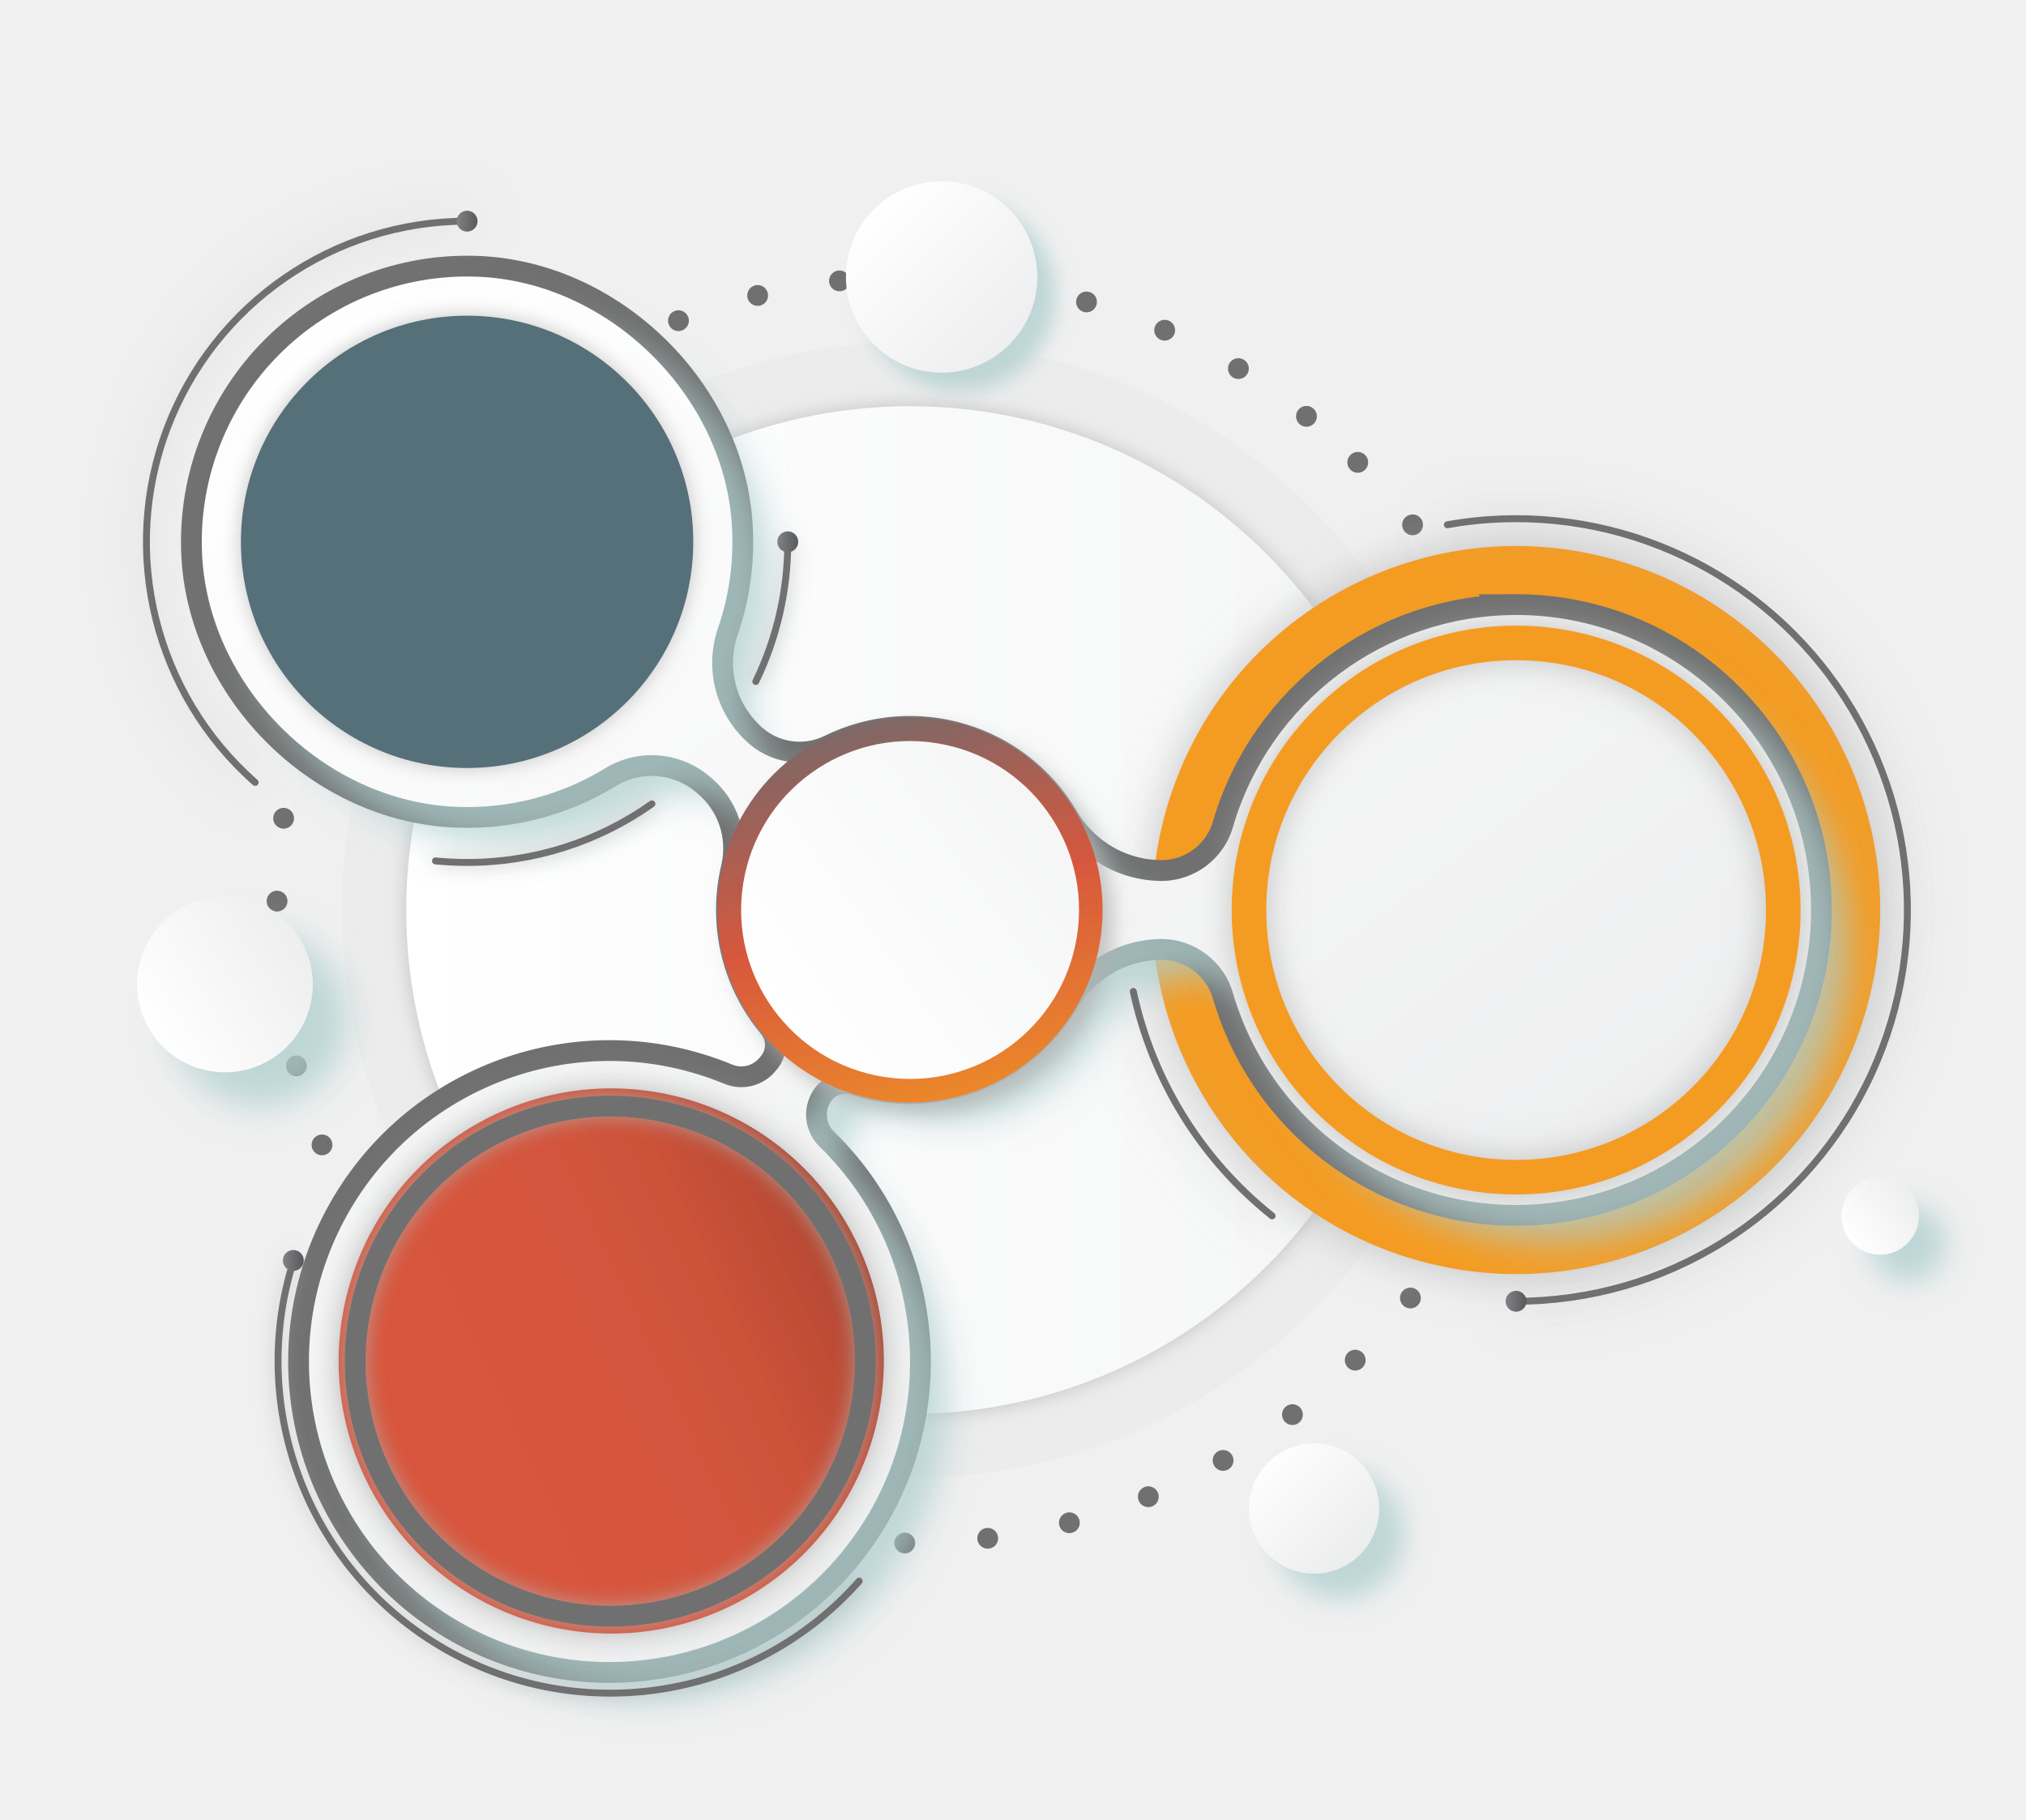
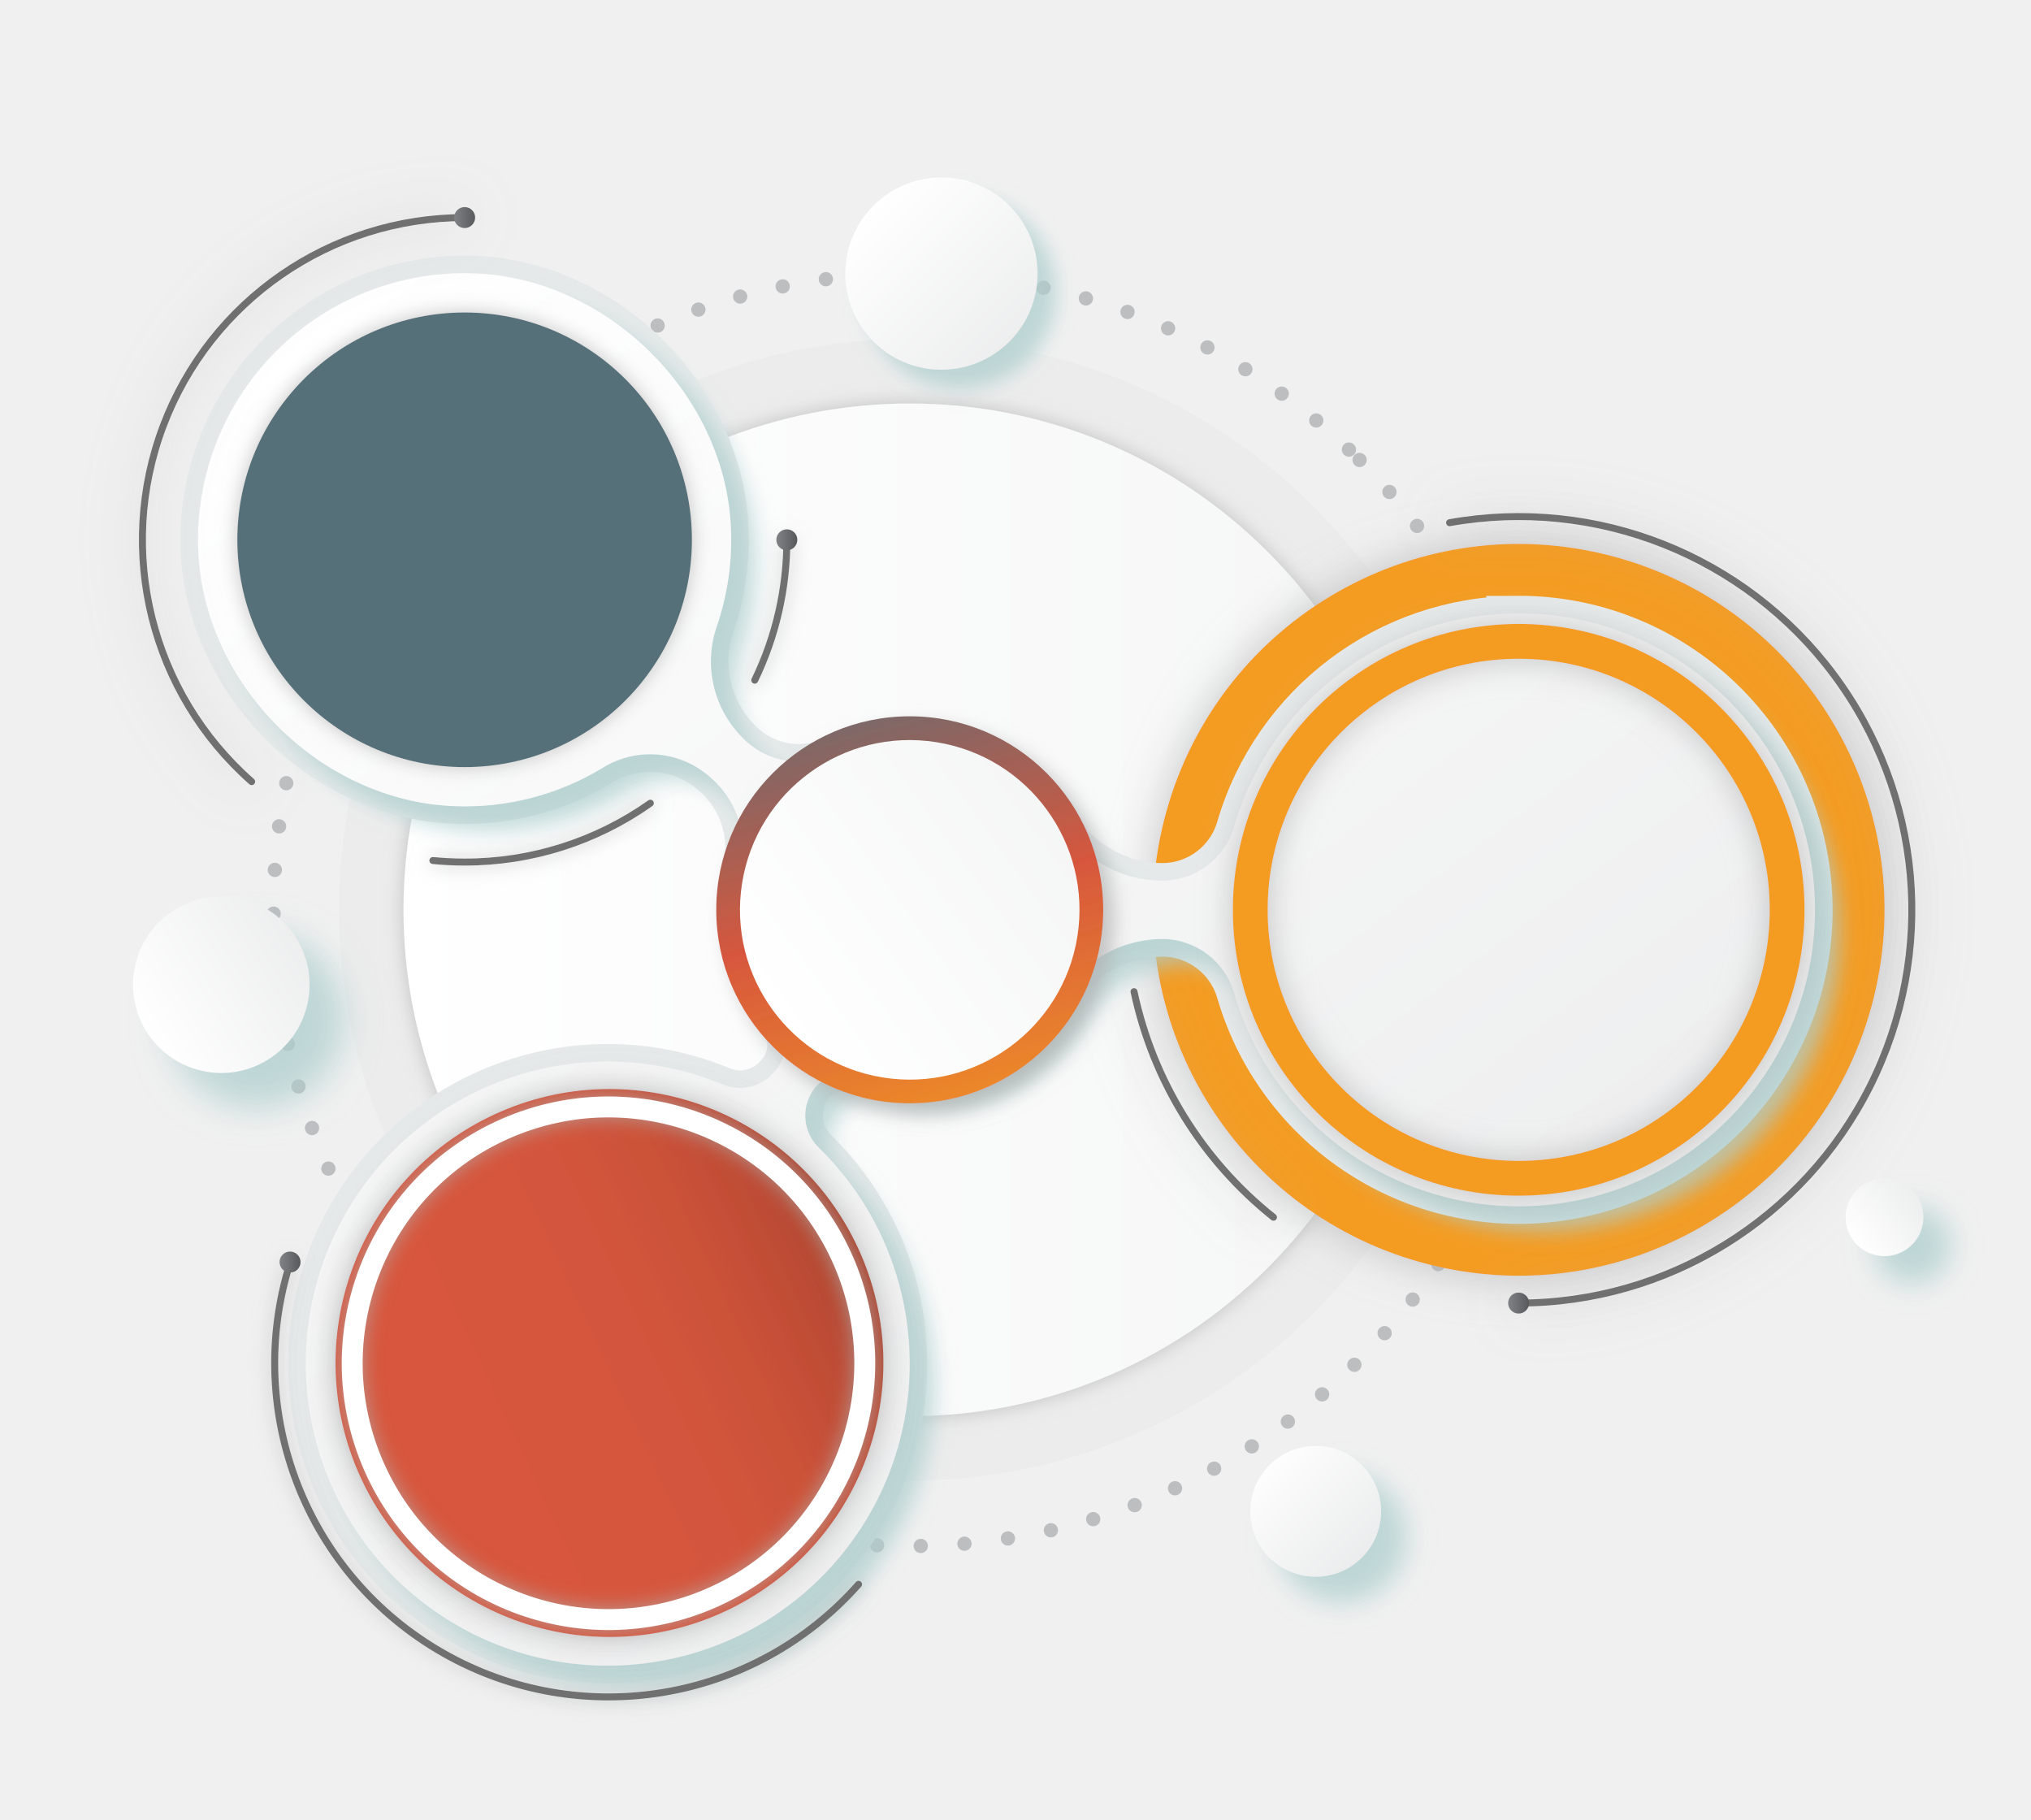
- <svg xmlns="http://www.w3.org/2000/svg" xmlns:xlink="http://www.w3.org/1999/xlink" width="306.988" height="275.797" viewBox="0 0 306.988 275.797">
+ <svg xmlns="http://www.w3.org/2000/svg" xmlns:xlink="http://www.w3.org/1999/xlink" width="306.28" height="274.382" viewBox="0 0 306.28 274.382">
  <defs>
    <linearGradient id="linear-gradient" x1="0.14" y1="0.14" x2="1.156" y2="1.156" gradientUnits="objectBoundingBox">
      <stop offset="0" stop-color="#fff" />
      <stop offset="1" stop-color="#e6e7e8" />
    </linearGradient>
-     <filter id="Ellipse_1" x="276.083" y="175.443" width="26.011" height="26.011" filterUnits="userSpaceOnUse">
+     <filter id="Ellipse_1" x="275.376" y="174.735" width="26.011" height="26.011" filterUnits="userSpaceOnUse">
      <feOffset dx="4.201" dy="4.201" input="SourceAlpha" />
      <feGaussianBlur stdDeviation="2.101" result="blur" />
      <feFlood flood-color="#aecece" flood-opacity="0.749" />
      <feComposite operator="in" in2="blur" />
      <feComposite in="SourceGraphic" />
    </filter>
    <linearGradient id="linear-gradient-2" x1="0.14" y1="0.14" x2="1.156" y2="1.156" gradientUnits="objectBoundingBox">
      <stop offset="0" stop-color="#fff" />
      <stop offset="1" stop-color="#f1f2f2" />
    </linearGradient>
-     <filter id="Ellipse_3" x="25.677" y="25.677" width="224.443" height="224.443" filterUnits="userSpaceOnUse">
+     <filter id="Ellipse_3" x="24.969" y="24.969" width="224.443" height="224.443" filterUnits="userSpaceOnUse">
      <feOffset input="SourceAlpha" />
      <feGaussianBlur stdDeviation="1.417" result="blur-2" />
      <feFlood flood-color="#b2b2b2" flood-opacity="0.749" />
      <feComposite operator="in" in2="blur-2" />
      <feComposite in="SourceGraphic" />
    </filter>
-     <filter id="Ellipse_4" x="152.466" y="60.638" width="154.522" height="154.522" filterUnits="userSpaceOnUse">
+     <filter id="Ellipse_4" x="151.758" y="59.93" width="154.522" height="154.522" filterUnits="userSpaceOnUse">
      <feOffset input="SourceAlpha" />
      <feGaussianBlur stdDeviation="3.484" result="blur-3" />
      <feFlood flood-color="#b2b2b2" flood-opacity="0.749" />
      <feComposite operator="in" in2="blur-3" />
      <feComposite in="SourceGraphic" />
    </filter>
    <linearGradient id="linear-gradient-3" x1="0.041" y1="0.049" x2="0.999" y2="1.162" xlink:href="#linear-gradient" />
-     <filter id="Path_206" x="28.371" y="39.698" width="259.604" height="225.545" filterUnits="userSpaceOnUse">
-       <feOffset dx="5.669" dy="5.669" input="SourceAlpha" />
-       <feGaussianBlur stdDeviation="2.626" result="blur-4" />
+     <filter id="Path_206" x="28.666" y="39.993" width="253.599" height="219.54" filterUnits="userSpaceOnUse">
+       <feOffset dx="3.67" dy="3.67" input="SourceAlpha" />
+       <feGaussianBlur stdDeviation="1.625" result="blur-4" />
      <feFlood flood-color="#aecece" flood-opacity="0.749" />
      <feComposite operator="in" in2="blur-4" />
      <feComposite in="SourceGraphic" />
    </filter>
    <linearGradient id="linear-gradient-4" y1="0.5" x2="1" y2="0.5" gradientUnits="objectBoundingBox">
      <stop offset="0.235" stop-color="#d7573d" />
      <stop offset="0.546" stop-color="#d4553c" />
      <stop offset="0.727" stop-color="#cc5239" />
      <stop offset="0.874" stop-color="#be4c35" />
      <stop offset="1" stop-color="#ab452f" />
    </linearGradient>
-     <filter id="Ellipse_5" x="30.005" y="143.803" width="124.928" height="124.928" filterUnits="userSpaceOnUse">
+     <filter id="Ellipse_5" x="29.297" y="143.095" width="124.928" height="124.928" filterUnits="userSpaceOnUse">
      <feOffset input="SourceAlpha" />
      <feGaussianBlur stdDeviation="2.603" result="blur-5" />
      <feFlood flood-color="#b2b2b2" flood-opacity="0.749" />
      <feComposite operator="in" in2="blur-5" />
      <feComposite in="SourceGraphic" />
    </filter>
-     <filter id="Ellipse_6" x="35.221" y="149.02" width="114.495" height="114.495" filterUnits="userSpaceOnUse">
+     <filter id="Ellipse_6" x="34.513" y="148.312" width="114.495" height="114.495" filterUnits="userSpaceOnUse">
      <feOffset input="SourceAlpha" />
      <feGaussianBlur stdDeviation="1.417" result="blur-6" />
      <feFlood flood-color="#b2b2b2" flood-opacity="0.749" />
      <feComposite operator="in" in2="blur-6" />
      <feComposite in="SourceGraphic" />
    </filter>
-     <filter id="Ellipse_7" x="32.248" y="43.576" width="77.055" height="77.055" filterUnits="userSpaceOnUse">
+     <filter id="Ellipse_7" x="31.54" y="42.868" width="77.055" height="77.055" filterUnits="userSpaceOnUse">
      <feOffset input="SourceAlpha" />
      <feGaussianBlur stdDeviation="1.417" result="blur-7" />
      <feFlood flood-color="#b2b2b2" flood-opacity="0.749" />
      <feComposite operator="in" in2="blur-7" />
      <feComposite in="SourceGraphic" />
    </filter>
-     <filter id="Ellipse_8" x="178.952" y="87.123" width="101.551" height="101.551" filterUnits="userSpaceOnUse">
+     <filter id="Ellipse_8" x="178.244" y="86.415" width="101.551" height="101.551" filterUnits="userSpaceOnUse">
      <feOffset input="SourceAlpha" />
      <feGaussianBlur stdDeviation="2.557" result="blur-8" />
      <feFlood flood-color="#b2b2b2" flood-opacity="0.749" />
      <feComposite operator="in" in2="blur-8" />
      <feComposite in="SourceGraphic" />
    </filter>
    <linearGradient id="linear-gradient-5" x1="0.313" y1="-0.198" x2="0.685" y2="1.19" gradientUnits="objectBoundingBox">
      <stop offset="0" stop-color="#566f7a" />
      <stop offset="0.502" stop-color="#d7573d" />
      <stop offset="1" stop-color="#f49c22" />
    </linearGradient>
-     <filter id="Ellipse_9" x="106.03" y="106.03" width="66.859" height="66.859" filterUnits="userSpaceOnUse">
+     <filter id="Ellipse_9" x="105.322" y="105.322" width="66.859" height="66.859" filterUnits="userSpaceOnUse">
      <feOffset dx="1.561" dy="1.561" input="SourceAlpha" />
      <feGaussianBlur stdDeviation="1.417" result="blur-9" />
      <feFlood flood-color="#b2b2b2" flood-opacity="0.749" />
      <feComposite operator="in" in2="blur-9" />
      <feComposite in="SourceGraphic" />
    </filter>
-     <filter id="Ellipse_11" x="15.434" y="130.453" width="47.875" height="47.875" filterUnits="userSpaceOnUse">
+     <filter id="Ellipse_11" x="14.726" y="129.745" width="47.875" height="47.875" filterUnits="userSpaceOnUse">
      <feOffset dx="5.252" dy="5.252" input="SourceAlpha" />
      <feGaussianBlur stdDeviation="2.626" result="blur-10" />
      <feFlood flood-color="#aecece" flood-opacity="0.749" />
      <feComposite operator="in" in2="blur-10" />
      <feComposite in="SourceGraphic" />
    </filter>
    <linearGradient id="linear-gradient-8" x1="0.082" y1="0.082" x2="1.068" y2="1.068" xlink:href="#linear-gradient" />
-     <filter id="Ellipse_12" x="187.307" y="216.794" width="31.366" height="31.366" filterUnits="userSpaceOnUse">
+     <filter id="Ellipse_12" x="186.599" y="216.086" width="31.366" height="31.366" filterUnits="userSpaceOnUse">
      <feOffset dx="3.88" dy="3.88" input="SourceAlpha" />
      <feGaussianBlur stdDeviation="1.94" result="blur-11" />
      <feFlood flood-color="#aecece" flood-opacity="0.749" />
      <feComposite operator="in" in2="blur-11" />
      <feComposite in="SourceGraphic" />
    </filter>
-     <filter id="Ellipse_13" x="126.758" y="26.052" width="37.495" height="37.496" filterUnits="userSpaceOnUse">
+     <filter id="Ellipse_13" x="126.05" y="25.344" width="37.495" height="37.496" filterUnits="userSpaceOnUse">
      <feOffset dx="2.835" dy="2.835" input="SourceAlpha" />
      <feGaussianBlur stdDeviation="1.417" result="blur-12" />
      <feFlood flood-color="#aecece" flood-opacity="0.749" />
      <feComposite operator="in" in2="blur-12" />
      <feComposite in="SourceGraphic" />
    </filter>
-     <filter id="Path_207" x="37.36" y="186.094" width="97.815" height="75.282" filterUnits="userSpaceOnUse">
+     <filter id="Path_207" x="36.652" y="185.386" width="97.815" height="75.282" filterUnits="userSpaceOnUse">
      <feOffset input="SourceAlpha" />
      <feGaussianBlur stdDeviation="1.417" result="blur-13" />
      <feFlood flood-color="#b2b2b2" flood-opacity="0.749" />
      <feComposite operator="in" in2="blur-13" />
      <feComposite in="SourceGraphic" />
    </filter>
    <linearGradient id="linear-gradient-10" y1="0.5" x2="1" y2="0.5" gradientUnits="objectBoundingBox">
      <stop offset="0" stop-color="#808285" />
      <stop offset="1" stop-color="#58595b" />
    </linearGradient>
-     <filter id="Path_208" x="10.369" y="21.697" width="72.224" height="108.902" filterUnits="userSpaceOnUse">
+     <filter id="Path_208" x="9.661" y="20.989" width="72.224" height="108.902" filterUnits="userSpaceOnUse">
      <feOffset input="SourceAlpha" />
      <feGaussianBlur stdDeviation="3.764" result="blur-14" />
      <feFlood flood-color="#b2b2b2" flood-opacity="0.749" />
      <feComposite operator="in" in2="blur-14" />
      <feComposite in="SourceGraphic" />
    </filter>
-     <filter id="Path_209" x="109.571" y="77.327" width="14.571" height="30.898" filterUnits="userSpaceOnUse">
+     <filter id="Path_209" x="108.863" y="76.619" width="14.571" height="30.898" filterUnits="userSpaceOnUse">
      <feOffset input="SourceAlpha" />
      <feGaussianBlur stdDeviation="1.417" result="blur-15" />
      <feFlood flood-color="#b2b2b2" flood-opacity="0.749" />
      <feComposite operator="in" in2="blur-15" />
      <feComposite in="SourceGraphic" />
    </filter>
-     <filter id="Path_210" x="61.161" y="116.83" width="42.606" height="18.64" filterUnits="userSpaceOnUse">
+     <filter id="Path_210" x="60.454" y="116.122" width="42.606" height="18.64" filterUnits="userSpaceOnUse">
      <feOffset input="SourceAlpha" />
      <feGaussianBlur stdDeviation="1.417" result="blur-16" />
      <feFlood flood-color="#b2b2b2" flood-opacity="0.749" />
      <feComposite operator="in" in2="blur-16" />
      <feComposite in="SourceGraphic" />
    </filter>
    <linearGradient id="linear-gradient-12" x1="0" y1="0.5" x2="1" y2="0.5" xlink:href="#linear-gradient-10" />
-     <filter id="Path_212" x="159.866" y="138.377" width="44.858" height="57.844" filterUnits="userSpaceOnUse">
+     <filter id="Path_212" x="159.158" y="137.669" width="44.858" height="57.844" filterUnits="userSpaceOnUse">
      <feOffset input="SourceAlpha" />
      <feGaussianBlur stdDeviation="3.744" result="blur-17" />
      <feFlood flood-color="#b2b2b2" flood-opacity="0.749" />
      <feComposite operator="in" in2="blur-17" />
      <feComposite in="SourceGraphic" />
    </filter>
-     <filter id="Path_213" x="207.467" y="66.851" width="93.308" height="142.095" filterUnits="userSpaceOnUse">
+     <filter id="Path_213" x="206.759" y="66.143" width="93.308" height="142.095" filterUnits="userSpaceOnUse">
      <feOffset input="SourceAlpha" />
      <feGaussianBlur stdDeviation="3.744" result="blur-18" />
      <feFlood flood-color="#b2b2b2" flood-opacity="0.749" />
      <feComposite operator="in" in2="blur-18" />
      <feComposite in="SourceGraphic" />
    </filter>
    <linearGradient id="linear-gradient-13" x1="0" y1="0.5" x2="1" y2="0.5" xlink:href="#linear-gradient-10" />
  </defs>
-   <g id="Group_7" data-name="Group 7" transform="translate(-156.829 -294.895)">
-     <g transform="matrix(1, 0, 0, 1, 156.83, 294.9)" filter="url(#Ellipse_1)">
-       <circle id="Ellipse_1-2" data-name="Ellipse 1" cx="5.868" cy="5.868" r="5.868" transform="translate(278.18 189.14) rotate(-81.13)" fill="url(#linear-gradient)" />
+   <g id="center-logo" transform="translate(-157.537 -295.603)">
+     <g transform="matrix(1, 0, 0, 1, 157.54, 295.6)" filter="url(#Ellipse_1)">
+       <circle id="Ellipse_1-2" data-name="Ellipse 1" cx="5.868" cy="5.868" r="5.868" transform="translate(277.48 188.43) rotate(-81.13)" fill="url(#linear-gradient)" />
    </g>
    <path id="Path_204" data-name="Path 204" d="M294.727,346.731a86.063,86.063,0,1,0,86.063,86.063A86.062,86.062,0,0,0,294.727,346.731Zm0,162.409a76.346,76.346,0,1,1,76.347-76.346A76.347,76.347,0,0,1,294.727,509.14Z" fill="#ececec" />
-     <circle id="Ellipse_2" data-name="Ellipse 2" cx="95.934" cy="95.934" r="95.934" transform="translate(159.057 432.794) rotate(-45)" fill="none" stroke="#707070" stroke-linecap="round" stroke-miterlimit="10" stroke-width="3.151" stroke-dasharray="0 12.604" />
-     <g transform="matrix(1, 0, 0, 1, 156.83, 294.9)" filter="url(#Ellipse_3)">
-       <circle id="Ellipse_3-2" data-name="Ellipse 3" cx="76.346" cy="76.346" r="76.346" transform="translate(29.93 137.9) rotate(-45)" fill="url(#linear-gradient-2)" />
-     </g>
-     <g transform="matrix(1, 0, 0, 1, 156.83, 294.9)" filter="url(#Ellipse_4)">
-       <circle id="Ellipse_4-2" data-name="Ellipse 4" cx="55.16" cy="55.16" r="55.16" transform="translate(162.92 178.17) rotate(-76.08)" fill="#f49c22" />
-     </g>
-     <path id="Path_205" data-name="Path 205" d="M386.387,388.094a44.716,44.716,0,0,0-42.731,32.114,11.293,11.293,0,0,1-10.811,8.182h-.034a18.068,18.068,0,0,1-15.507-8.926,26.21,26.21,0,0,0-34.208-10.2,11.717,11.717,0,0,1-13.452-2.3l-.218-.217a16.228,16.228,0,0,1-3.768-16.773,40.236,40.236,0,0,0,2.089-15.091c-1.024-20-18.7-37.372-38.722-38.062a40.2,40.2,0,0,0-41.6,41.491c.651,20.377,18.407,38.166,38.783,38.855a40.031,40.031,0,0,0,22.236-5.8,13.549,13.549,0,0,1,15.737,1.044l.314.261a14,14,0,0,1,4.7,14,26.413,26.413,0,0,0-.661,7.857,26.078,26.078,0,0,0,6.033,15.039,5.755,5.755,0,0,1,.038,7.306l-.246.3a6.726,6.726,0,0,1-7.8,1.949,45.538,45.538,0,1,0,14.482,9.553,6.743,6.743,0,0,1-1.318-7.955l.071-.136a5.768,5.768,0,0,1,6.887-2.81,25.836,25.836,0,0,0,5.652,1.147,26.236,26.236,0,0,0,24.973-12.763,18.1,18.1,0,0,1,15.533-8.969h0a11.313,11.313,0,0,1,10.82,8.211,44.7,44.7,0,1,0,42.723-57.315Z" fill="none" stroke="#707070" stroke-miterlimit="10" stroke-width="6.302" />
-     <g transform="matrix(1, 0, 0, 1, 156.83, 294.9)" filter="url(#Path_206)">
-       <path id="Path_206-2" data-name="Path 206" d="M386.387,388.094a44.716,44.716,0,0,0-42.731,32.114,11.293,11.293,0,0,1-10.811,8.182h-.034a18.068,18.068,0,0,1-15.507-8.926,26.21,26.21,0,0,0-34.208-10.2,11.717,11.717,0,0,1-13.452-2.3l-.218-.217a16.228,16.228,0,0,1-3.768-16.773,40.236,40.236,0,0,0,2.089-15.091c-1.024-20-18.7-37.372-38.722-38.062a40.2,40.2,0,0,0-41.6,41.491c.651,20.377,18.407,38.166,38.783,38.855a40.031,40.031,0,0,0,22.236-5.8,13.549,13.549,0,0,1,15.737,1.044l.314.261a14,14,0,0,1,4.7,14,26.413,26.413,0,0,0-.661,7.857,26.078,26.078,0,0,0,6.033,15.039,5.755,5.755,0,0,1,.038,7.306l-.246.3a6.726,6.726,0,0,1-7.8,1.949,45.538,45.538,0,1,0,14.482,9.553,6.743,6.743,0,0,1-1.318-7.955l.071-.136a5.768,5.768,0,0,1,6.887-2.81,25.836,25.836,0,0,0,5.652,1.147,26.236,26.236,0,0,0,24.973-12.763,18.1,18.1,0,0,1,15.533-8.969h0a11.313,11.313,0,0,1,10.82,8.211,44.7,44.7,0,1,0,42.723-57.315Z" transform="translate(-156.83 -294.9)" fill="url(#linear-gradient-3)" />
-     </g>
-     <g transform="matrix(1, 0, 0, 1, 156.83, 294.9)" filter="url(#Ellipse_5)">
-       <circle id="Ellipse_5-2" data-name="Ellipse 5" cx="41.209" cy="41.209" r="41.209" transform="matrix(0.91, -0.42, 0.42, 0.91, 37.81, 186.04)" fill="url(#linear-gradient-4)" />
-     </g>
-     <g transform="matrix(1, 0, 0, 1, 156.83, 294.9)" filter="url(#Ellipse_6)">
-       <circle id="Ellipse_6-2" data-name="Ellipse 6" cx="38.64" cy="38.64" r="38.64" transform="translate(41.55 186.43) rotate(-23.72)" fill="none" stroke="#707070" stroke-miterlimit="10" stroke-width="3.151" />
-     </g>
-     <g transform="matrix(1, 0, 0, 1, 156.83, 294.9)" filter="url(#Ellipse_7)">
-       <circle id="Ellipse_7-2" data-name="Ellipse 7" cx="34.275" cy="34.275" r="34.275" transform="translate(36.5 47.83)" fill="#566f7a" />
-     </g>
-     <g transform="matrix(1, 0, 0, 1, 156.83, 294.9)" filter="url(#Ellipse_8)">
-       <circle id="Ellipse_8-2" data-name="Ellipse 8" cx="40.48" cy="40.48" r="40.48" transform="translate(189.25 97.42)" fill="none" stroke="#f49c22" stroke-miterlimit="10" stroke-width="5.252" />
-     </g>
-     <g transform="matrix(1, 0, 0, 1, 156.83, 294.9)" filter="url(#Ellipse_9)">
-       <circle id="Ellipse_9-2" data-name="Ellipse 9" cx="29.178" cy="29.178" r="29.178" transform="translate(108.72 108.72)" fill="url(#linear-gradient-5)" />
+     <circle id="Ellipse_2" data-name="Ellipse 2" cx="95.934" cy="95.934" r="95.934" transform="translate(159.057 432.794) rotate(-45)" fill="none" stroke="#bcbec0" stroke-linecap="round" stroke-miterlimit="10" stroke-width="2.15" stroke-dasharray="0 6.6" />
+     <g transform="matrix(1, 0, 0, 1, 157.54, 295.6)" filter="url(#Ellipse_3)">
+       <circle id="Ellipse_3-2" data-name="Ellipse 3" cx="76.346" cy="76.346" r="76.346" transform="translate(29.22 137.19) rotate(-45)" fill="url(#linear-gradient-2)" />
+     </g>
+     <g transform="matrix(1, 0, 0, 1, 157.54, 295.6)" filter="url(#Ellipse_4)">
+       <circle id="Ellipse_4-2" data-name="Ellipse 4" cx="55.16" cy="55.16" r="55.16" transform="translate(162.21 177.46) rotate(-76.08)" fill="#f49c22" />
+     </g>
+     <path id="Path_205" data-name="Path 205" d="M386.387,388.094a44.716,44.716,0,0,0-42.731,32.114,11.293,11.293,0,0,1-10.811,8.182h-.034a18.068,18.068,0,0,1-15.507-8.926,26.21,26.21,0,0,0-34.208-10.2,11.717,11.717,0,0,1-13.452-2.3l-.218-.217a16.228,16.228,0,0,1-3.768-16.773,40.236,40.236,0,0,0,2.089-15.091c-1.024-20-18.7-37.372-38.722-38.062a40.2,40.2,0,0,0-41.6,41.491c.651,20.377,18.407,38.166,38.783,38.855a40.031,40.031,0,0,0,22.236-5.8,13.549,13.549,0,0,1,15.737,1.044l.314.261a14,14,0,0,1,4.7,14,26.413,26.413,0,0,0-.661,7.857,26.078,26.078,0,0,0,6.033,15.039,5.755,5.755,0,0,1,.038,7.306l-.246.3a6.726,6.726,0,0,1-7.8,1.949,45.538,45.538,0,1,0,14.482,9.553,6.743,6.743,0,0,1-1.318-7.955l.071-.136a5.768,5.768,0,0,1,6.887-2.81,25.836,25.836,0,0,0,5.652,1.147,26.236,26.236,0,0,0,24.973-12.763,18.1,18.1,0,0,1,15.533-8.969h0a11.313,11.313,0,0,1,10.82,8.211,44.7,44.7,0,1,0,42.723-57.315Z" fill="none" stroke="#e5e9e9" stroke-miterlimit="10" stroke-width="5.3" />
+     <g transform="matrix(1, 0, 0, 1, 157.54, 295.6)" filter="url(#Path_206)">
+       <path id="Path_206-2" data-name="Path 206" d="M386.387,388.094a44.716,44.716,0,0,0-42.731,32.114,11.293,11.293,0,0,1-10.811,8.182h-.034a18.068,18.068,0,0,1-15.507-8.926,26.21,26.21,0,0,0-34.208-10.2,11.717,11.717,0,0,1-13.452-2.3l-.218-.217a16.228,16.228,0,0,1-3.768-16.773,40.236,40.236,0,0,0,2.089-15.091c-1.024-20-18.7-37.372-38.722-38.062a40.2,40.2,0,0,0-41.6,41.491c.651,20.377,18.407,38.166,38.783,38.855a40.031,40.031,0,0,0,22.236-5.8,13.549,13.549,0,0,1,15.737,1.044l.314.261a14,14,0,0,1,4.7,14,26.413,26.413,0,0,0-.661,7.857,26.078,26.078,0,0,0,6.033,15.039,5.755,5.755,0,0,1,.038,7.306l-.246.3a6.726,6.726,0,0,1-7.8,1.949,45.538,45.538,0,1,0,14.482,9.553,6.743,6.743,0,0,1-1.318-7.955l.071-.136a5.768,5.768,0,0,1,6.887-2.81,25.836,25.836,0,0,0,5.652,1.147,26.236,26.236,0,0,0,24.973-12.763,18.1,18.1,0,0,1,15.533-8.969h0a11.313,11.313,0,0,1,10.82,8.211,44.7,44.7,0,1,0,42.723-57.315Z" transform="translate(-157.54 -295.6)" fill="url(#linear-gradient-3)" />
+     </g>
+     <g transform="matrix(1, 0, 0, 1, 157.54, 295.6)" filter="url(#Ellipse_5)">
+       <circle id="Ellipse_5-2" data-name="Ellipse 5" cx="41.209" cy="41.209" r="41.209" transform="matrix(0.91, -0.42, 0.42, 0.91, 37.1, 185.33)" fill="url(#linear-gradient-4)" />
+     </g>
+     <g transform="matrix(1, 0, 0, 1, 157.54, 295.6)" filter="url(#Ellipse_6)">
+       <circle id="Ellipse_6-2" data-name="Ellipse 6" cx="38.64" cy="38.64" r="38.64" transform="translate(40.84 185.73) rotate(-23.72)" fill="none" stroke="#fff" stroke-miterlimit="10" stroke-width="3.151" />
+     </g>
+     <g transform="matrix(1, 0, 0, 1, 157.54, 295.6)" filter="url(#Ellipse_7)">
+       <circle id="Ellipse_7-2" data-name="Ellipse 7" cx="34.275" cy="34.275" r="34.275" transform="translate(35.79 47.12)" fill="#566f7a" />
+     </g>
+     <g transform="matrix(1, 0, 0, 1, 157.54, 295.6)" filter="url(#Ellipse_8)">
+       <circle id="Ellipse_8-2" data-name="Ellipse 8" cx="40.48" cy="40.48" r="40.48" transform="translate(188.54 96.71)" fill="none" stroke="#f49c22" stroke-miterlimit="10" stroke-width="5.252" />
+     </g>
+     <g transform="matrix(1, 0, 0, 1, 157.54, 295.6)" filter="url(#Ellipse_9)">
+       <circle id="Ellipse_9-2" data-name="Ellipse 9" cx="29.178" cy="29.178" r="29.178" transform="translate(108.01 108.01)" fill="url(#linear-gradient-5)" />
    </g>
    <circle id="Ellipse_10" data-name="Ellipse 10" cx="25.599" cy="25.599" r="25.599" transform="translate(265.437 454.071) rotate(-80.996)" fill="url(#linear-gradient-2)" />
-     <g transform="matrix(1, 0, 0, 1, 156.83, 294.9)" filter="url(#Ellipse_11)">
-       <circle id="Ellipse_11-2" data-name="Ellipse 11" cx="13.35" cy="13.35" r="13.35" transform="matrix(0.23, -0.97, 0.97, 0.23, 18.06, 159.06)" fill="url(#linear-gradient)" />
-     </g>
-     <g transform="matrix(1, 0, 0, 1, 156.83, 294.9)" filter="url(#Ellipse_12)">
-       <circle id="Ellipse_12-2" data-name="Ellipse 12" cx="9.863" cy="9.863" r="9.863" transform="translate(189.25 218.73)" fill="url(#linear-gradient-8)" />
-     </g>
-     <g transform="matrix(1, 0, 0, 1, 156.83, 294.9)" filter="url(#Ellipse_13)">
-       <circle id="Ellipse_13-2" data-name="Ellipse 13" cx="14.496" cy="14.496" r="14.496" transform="translate(128.18 27.47)" fill="url(#linear-gradient)" />
+     <g transform="matrix(1, 0, 0, 1, 157.54, 295.6)" filter="url(#Ellipse_11)">
+       <circle id="Ellipse_11-2" data-name="Ellipse 11" cx="13.35" cy="13.35" r="13.35" transform="matrix(0.23, -0.97, 0.97, 0.23, 17.35, 158.36)" fill="url(#linear-gradient)" />
+     </g>
+     <g transform="matrix(1, 0, 0, 1, 157.54, 295.6)" filter="url(#Ellipse_12)">
+       <circle id="Ellipse_12-2" data-name="Ellipse 12" cx="9.863" cy="9.863" r="9.863" transform="translate(188.54 218.03)" fill="url(#linear-gradient-8)" />
+     </g>
+     <g transform="matrix(1, 0, 0, 1, 157.54, 295.6)" filter="url(#Ellipse_13)">
+       <circle id="Ellipse_13-2" data-name="Ellipse 13" cx="14.496" cy="14.496" r="14.496" transform="translate(127.47 26.76)" fill="url(#linear-gradient)" />
    </g>
    <g id="Group_4" data-name="Group 4">
-       <g transform="matrix(1, 0, 0, 1, 156.83, 294.9)" filter="url(#Path_207)">
-         <path id="Path_207-2" data-name="Path 207" d="M287.011,534.495a50.348,50.348,0,0,1-85.69-48.594" transform="translate(-156.83 -294.9)" fill="none" stroke="#707070" stroke-linecap="round" stroke-miterlimit="10" stroke-width="1.05" />
+       <g transform="matrix(1, 0, 0, 1, 157.54, 295.6)" filter="url(#Path_207)">
+         <path id="Path_207-2" data-name="Path 207" d="M287.011,534.495a50.348,50.348,0,0,1-85.69-48.594" transform="translate(-157.54 -295.6)" fill="none" stroke="#707070" stroke-linecap="round" stroke-miterlimit="10" stroke-width="1.05" />
      </g>
      <circle id="Ellipse_14" data-name="Ellipse 14" cx="1.583" cy="1.583" r="1.583" transform="translate(199.694 484.318)" fill="url(#linear-gradient-10)" />
    </g>
    <g id="Group_5" data-name="Group 5">
-       <g transform="matrix(1, 0, 0, 1, 156.83, 294.9)" filter="url(#Path_208)">
-         <path id="Path_208-2" data-name="Path 208" d="M195.488,413.46A48.589,48.589,0,0,1,227.6,328.41" transform="translate(-156.83 -294.9)" fill="none" stroke="#707070" stroke-linecap="round" stroke-miterlimit="10" stroke-width="1.05" />
-       </g>
-       <g transform="matrix(1, 0, 0, 1, 156.83, 294.9)" filter="url(#Path_209)">
-         <path id="Path_209-2" data-name="Path 209" d="M276.193,377a48.4,48.4,0,0,1-4.84,21.167" transform="translate(-156.83 -294.9)" fill="none" stroke="#707070" stroke-linecap="round" stroke-miterlimit="10" stroke-width="1.05" />
-       </g>
-       <g transform="matrix(1, 0, 0, 1, 156.83, 294.9)" filter="url(#Path_210)">
-         <path id="Path_210-2" data-name="Path 210" d="M255.612,416.709a48.37,48.37,0,0,1-28.008,8.879q-2.423,0-4.788-.233" transform="translate(-156.83 -294.9)" fill="none" stroke="#707070" stroke-linecap="round" stroke-miterlimit="10" stroke-width="1.05" />
+       <g transform="matrix(1, 0, 0, 1, 157.54, 295.6)" filter="url(#Path_208)">
+         <path id="Path_208-2" data-name="Path 208" d="M195.488,413.46A48.589,48.589,0,0,1,227.6,328.41" transform="translate(-157.54 -295.6)" fill="none" stroke="#707070" stroke-linecap="round" stroke-miterlimit="10" stroke-width="1.05" />
+       </g>
+       <g transform="matrix(1, 0, 0, 1, 157.54, 295.6)" filter="url(#Path_209)">
+         <path id="Path_209-2" data-name="Path 209" d="M276.193,377a48.4,48.4,0,0,1-4.84,21.167" transform="translate(-157.54 -295.6)" fill="none" stroke="#707070" stroke-linecap="round" stroke-miterlimit="10" stroke-width="1.05" />
+       </g>
+       <g transform="matrix(1, 0, 0, 1, 157.54, 295.6)" filter="url(#Path_210)">
+         <path id="Path_210-2" data-name="Path 210" d="M255.612,416.709a48.37,48.37,0,0,1-28.008,8.879q-2.423,0-4.788-.233" transform="translate(-157.54 -295.6)" fill="none" stroke="#707070" stroke-linecap="round" stroke-miterlimit="10" stroke-width="1.05" />
      </g>
      <circle id="Ellipse_15" data-name="Ellipse 15" cx="1.583" cy="1.583" r="1.583" transform="translate(226.022 326.827)" fill="url(#linear-gradient-10)" />
      <path id="Path_211" data-name="Path 211" d="M277.776,377a1.583,1.583,0,1,1-1.583-1.583A1.583,1.583,0,0,1,277.776,377Z" fill="url(#linear-gradient-12)" />
    </g>
    <g id="Group_6" data-name="Group 6">
-       <g transform="matrix(1, 0, 0, 1, 156.83, 294.9)" filter="url(#Path_212)">
-         <path id="Path_212-2" data-name="Path 212" d="M349.581,479.144a59.278,59.278,0,0,1-21.03-34.016" transform="translate(-156.83 -294.9)" fill="none" stroke="#707070" stroke-linecap="round" stroke-miterlimit="10" stroke-width="1.05" />
-       </g>
-       <g transform="matrix(1, 0, 0, 1, 156.83, 294.9)" filter="url(#Path_213)">
-         <path id="Path_213-2" data-name="Path 213" d="M376.138,374.417a59.294,59.294,0,1,1,10.418,117.666" transform="translate(-156.83 -294.9)" fill="none" stroke="#707070" stroke-linecap="round" stroke-miterlimit="10" stroke-width="1.05" />
+       <g transform="matrix(1, 0, 0, 1, 157.54, 295.6)" filter="url(#Path_212)">
+         <path id="Path_212-2" data-name="Path 212" d="M349.581,479.144a59.278,59.278,0,0,1-21.03-34.016" transform="translate(-157.54 -295.6)" fill="none" stroke="#707070" stroke-linecap="round" stroke-miterlimit="10" stroke-width="1.05" />
+       </g>
+       <g transform="matrix(1, 0, 0, 1, 157.54, 295.6)" filter="url(#Path_213)">
+         <path id="Path_213-2" data-name="Path 213" d="M376.138,374.417a59.294,59.294,0,1,1,10.418,117.666" transform="translate(-157.54 -295.6)" fill="none" stroke="#707070" stroke-linecap="round" stroke-miterlimit="10" stroke-width="1.05" />
      </g>
      <path id="Path_214" data-name="Path 214" d="M388.131,492.083a1.583,1.583,0,1,1-1.583-1.582A1.583,1.583,0,0,1,388.131,492.083Z" fill="url(#linear-gradient-13)" />
    </g>
  </g>
</svg>
